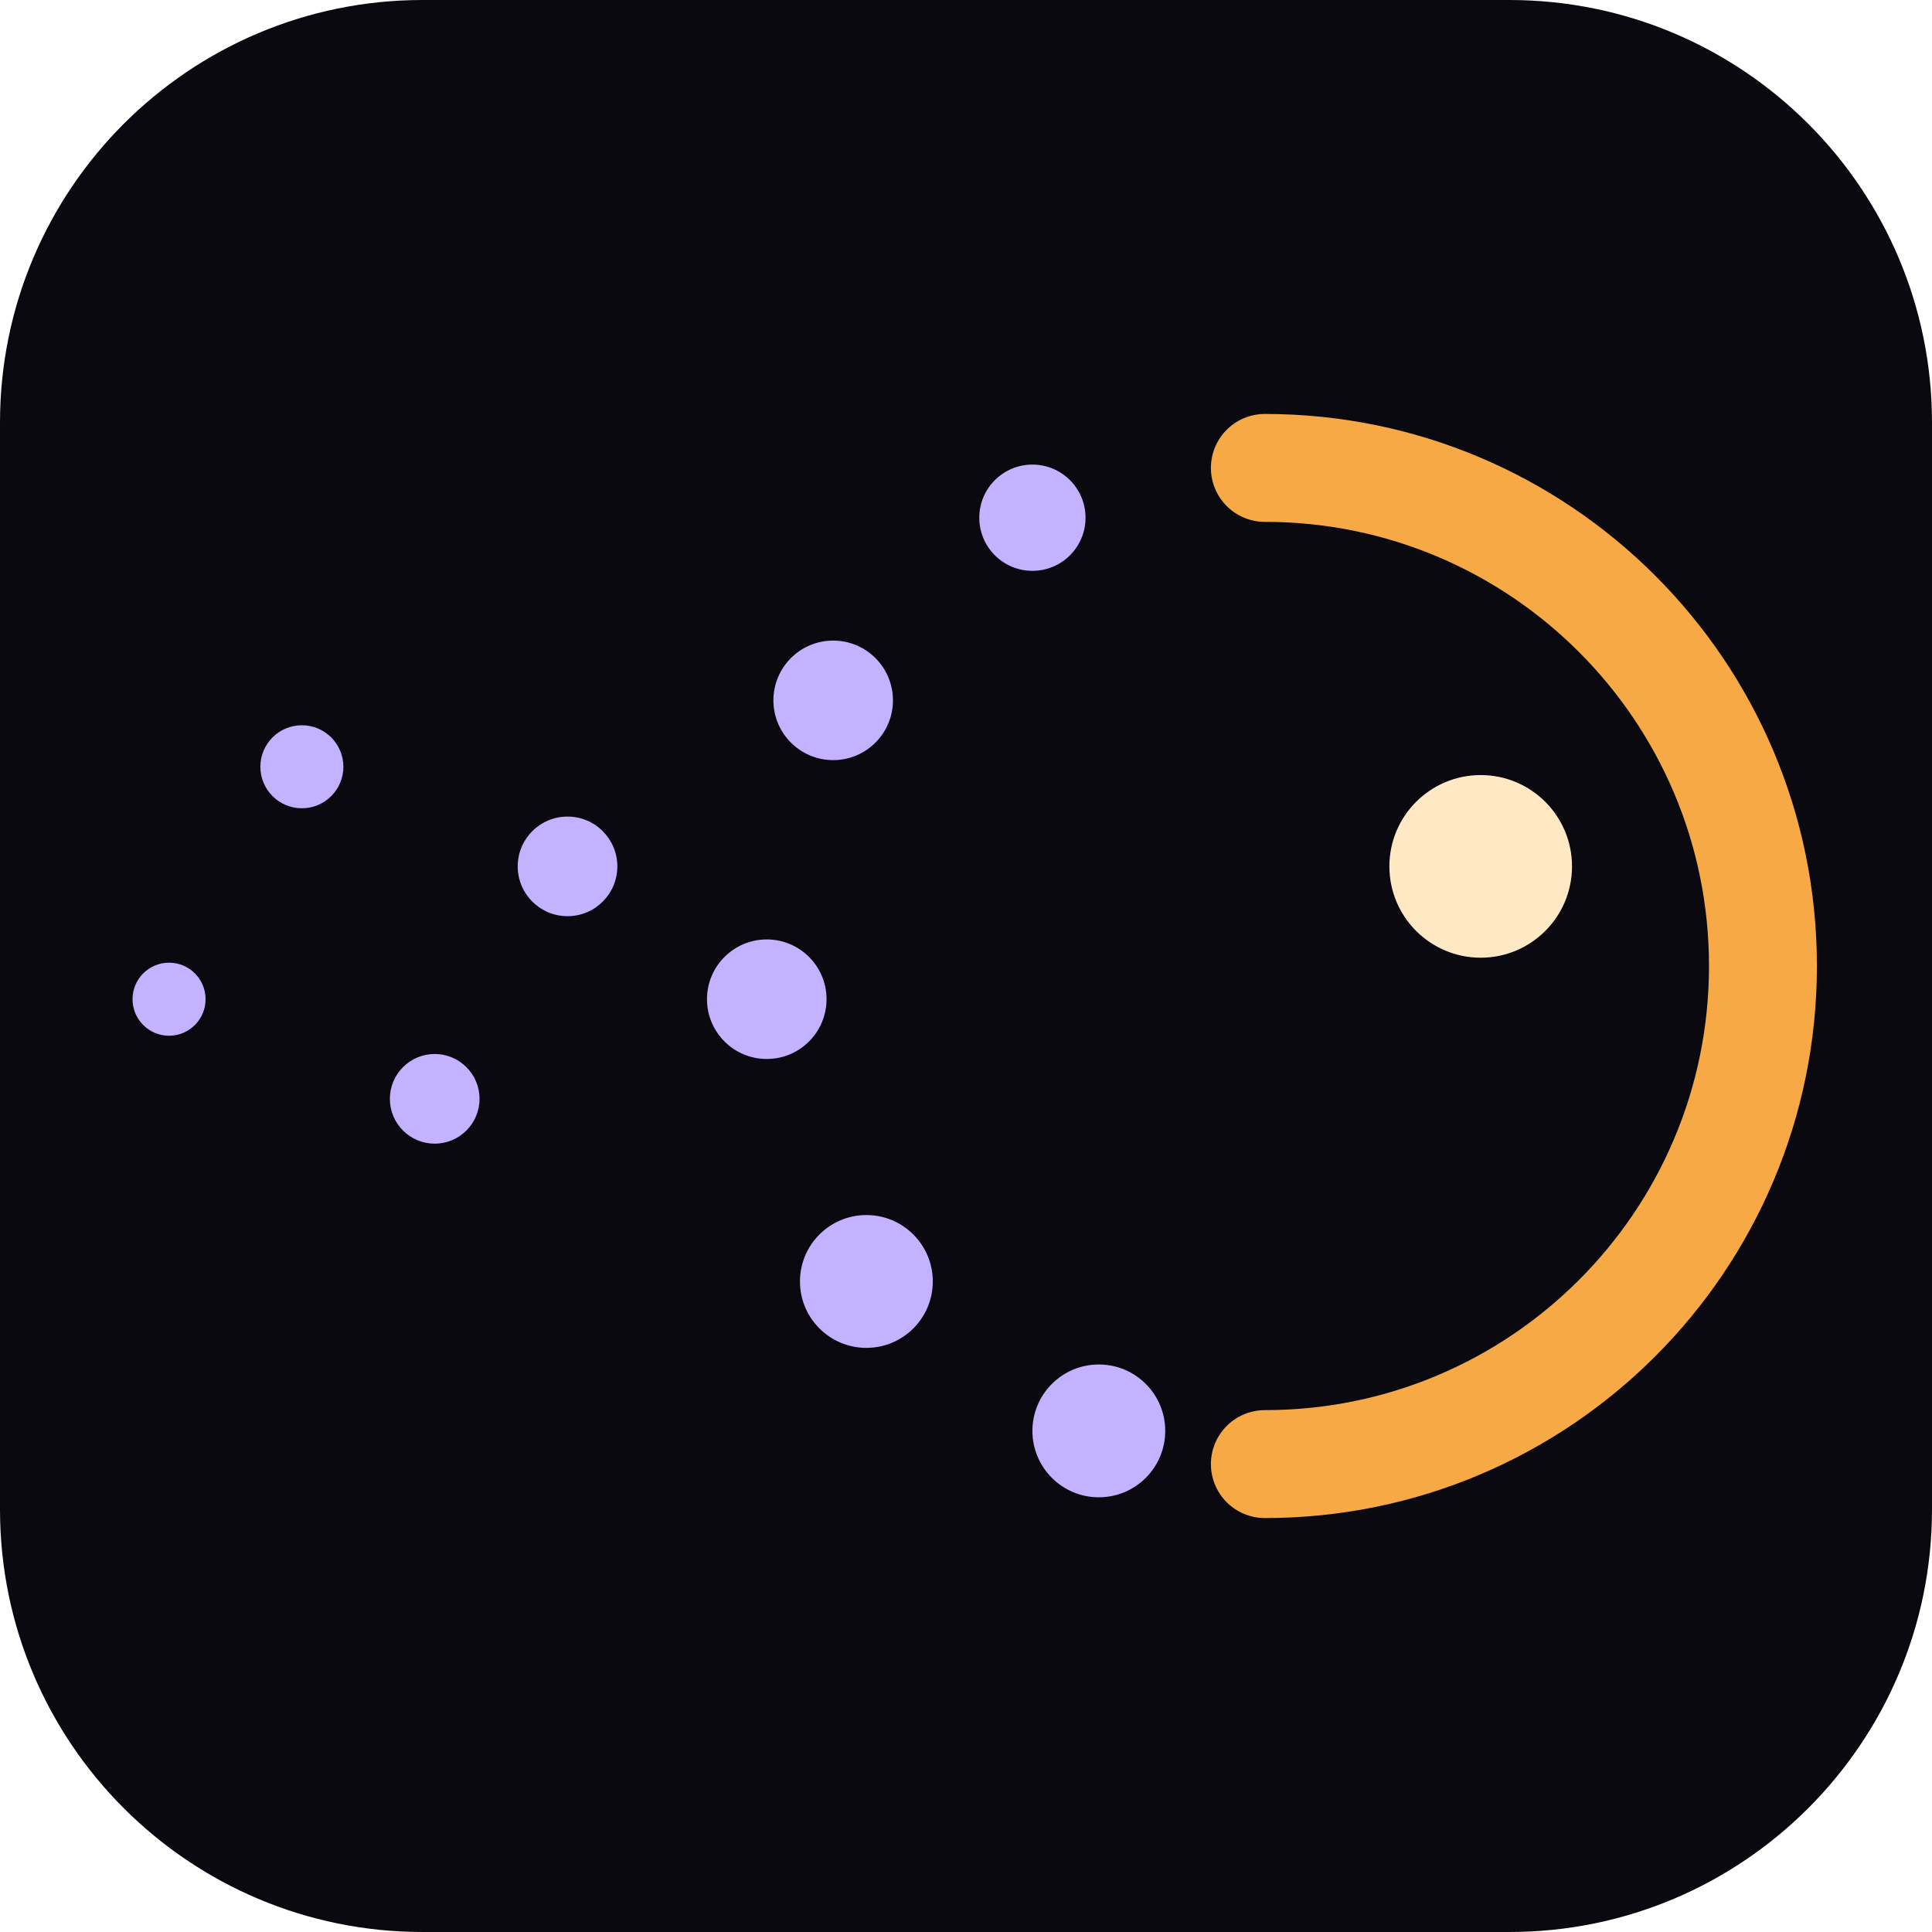
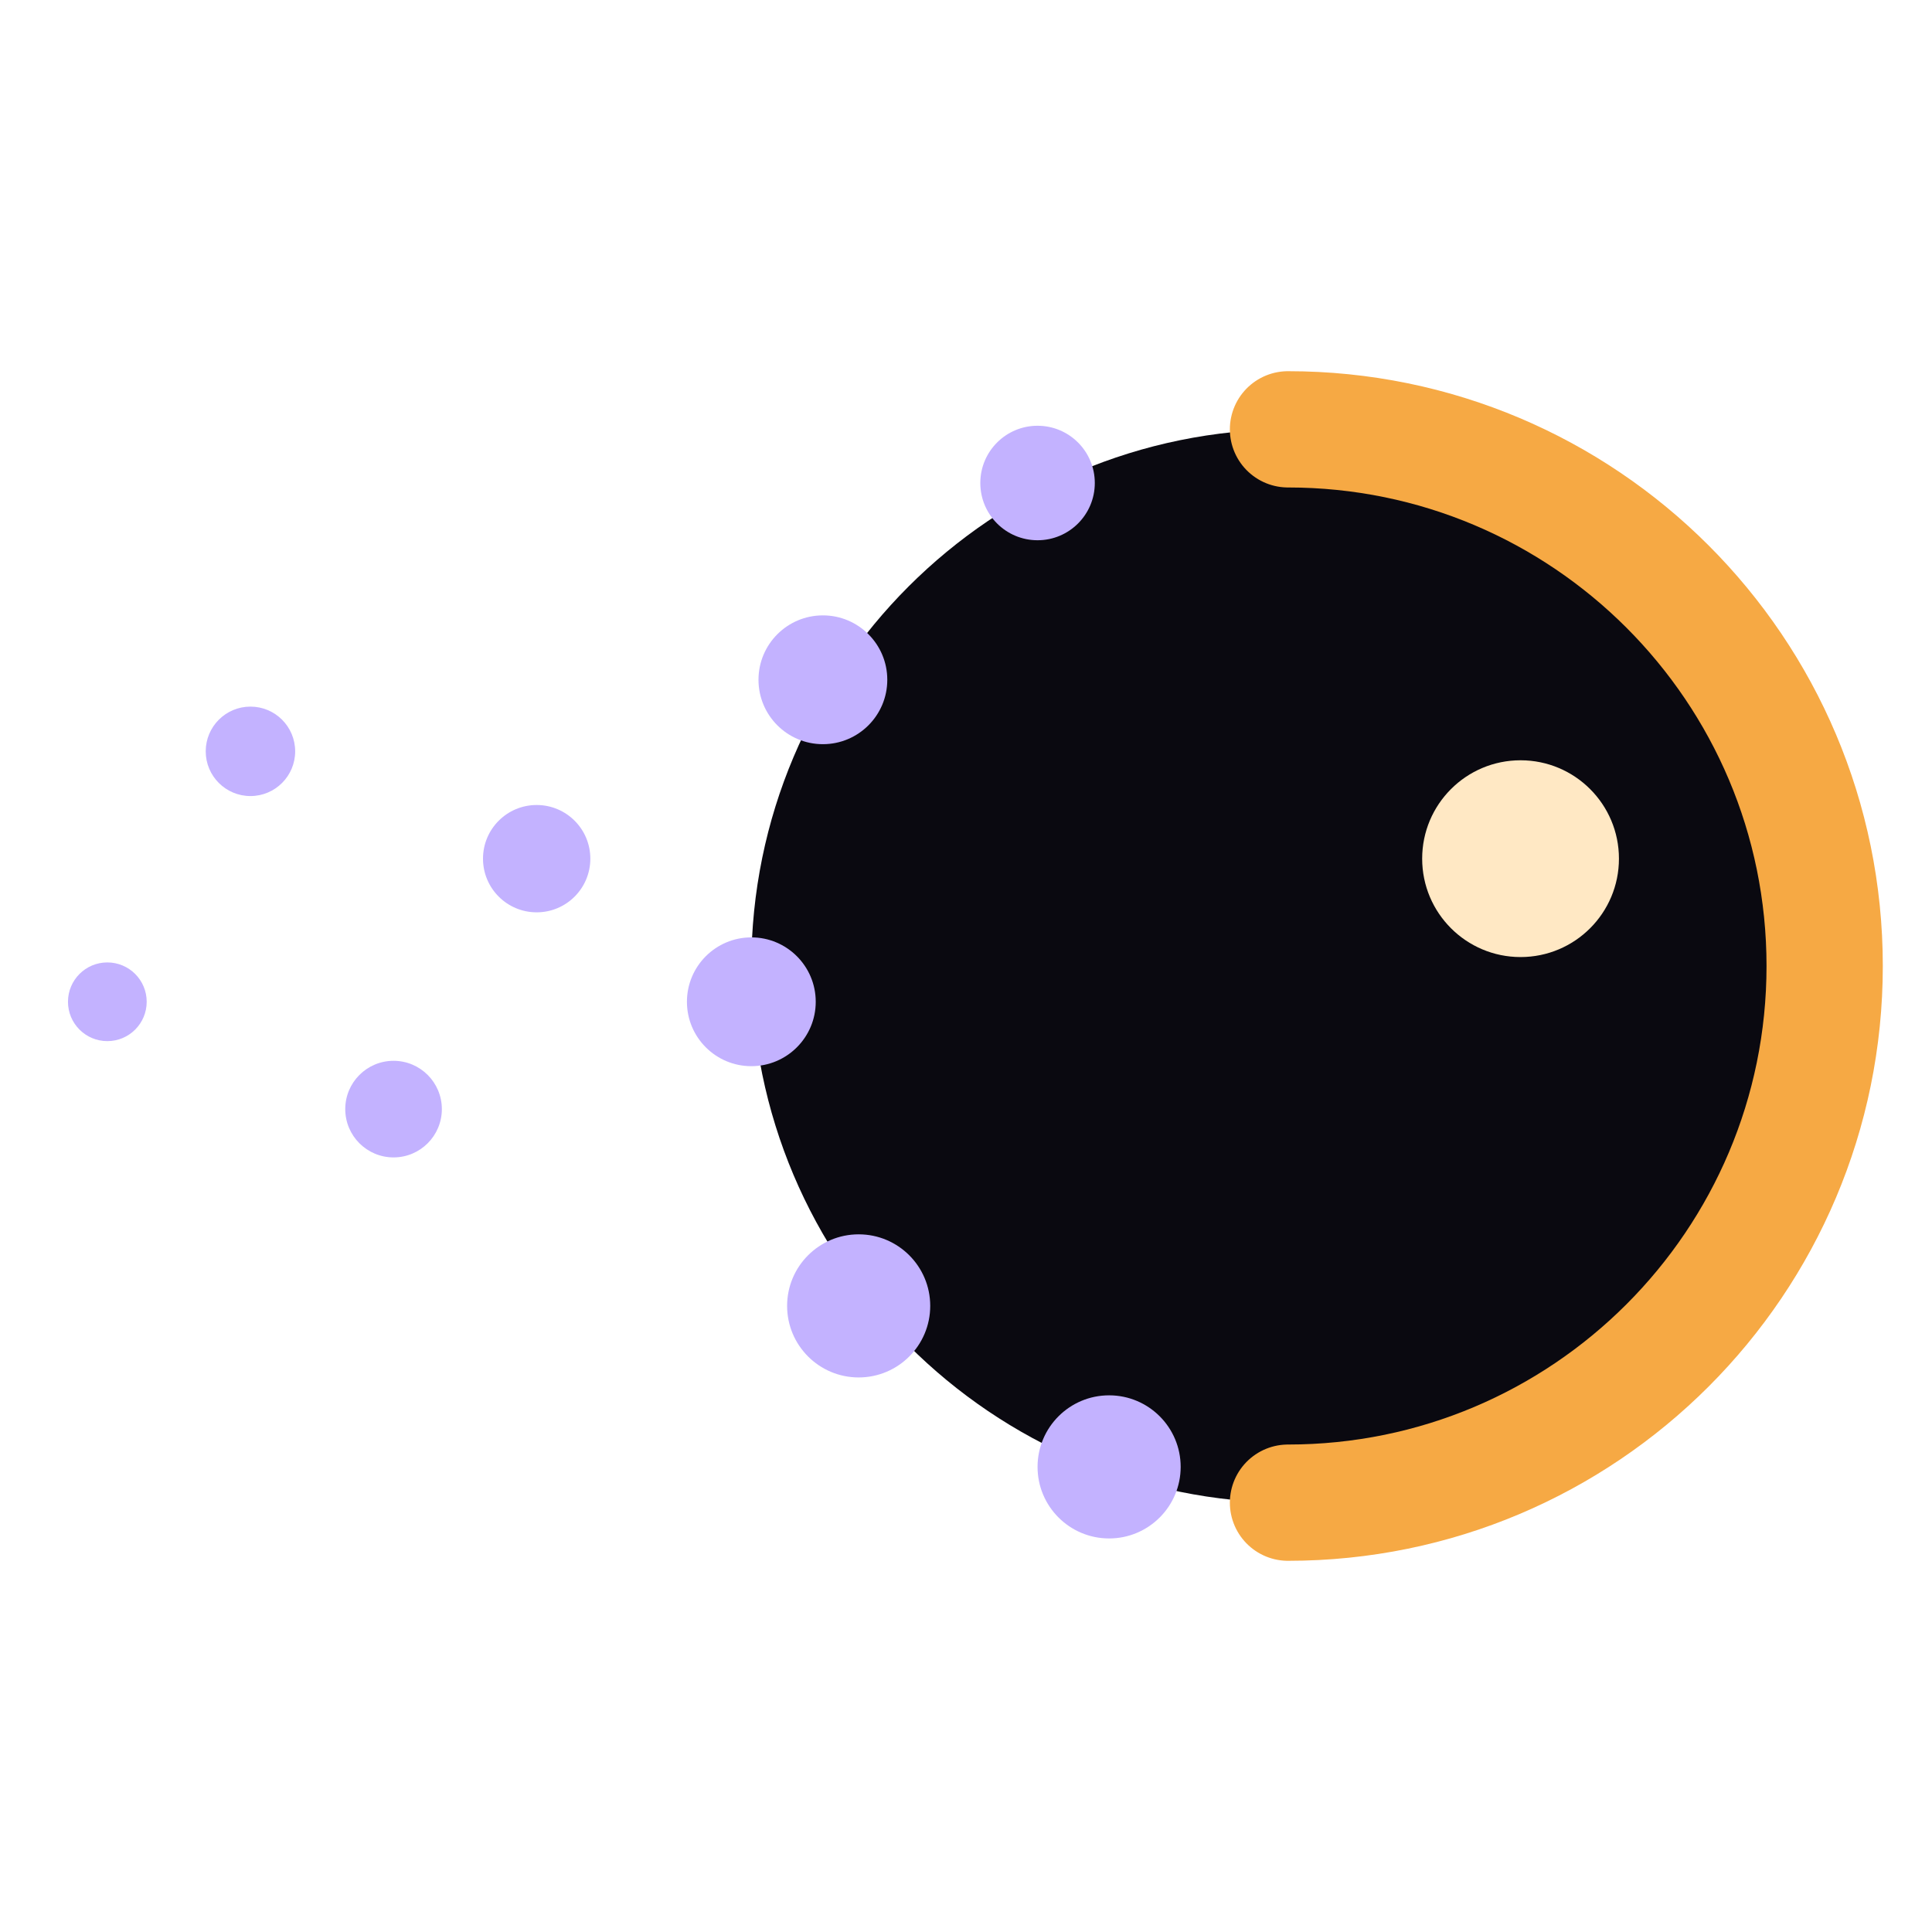
- <svg xmlns="http://www.w3.org/2000/svg" viewBox="0 0 64 64">
-   <rect width="64" height="64" rx="14" fill="#0a0910" />
-   <g transform="translate(-10.9 -3.2) scale(0.55)">
-     <path d="M96 34A30 30 0 0 1 96 94" fill="none" stroke="#f6a944" stroke-width="6.5" stroke-linecap="round" />
-     <g fill="#c3b2ff">
-       <circle cx="86" cy="92" r="4" />
-       <circle cx="72" cy="83" r="4" />
-       <circle cx="66" cy="66" r="3.6" />
-       <circle cx="70" cy="48" r="3.6" />
-       <circle cx="82" cy="37" r="3.2" />
-       <circle cx="54" cy="58" r="3" />
-       <circle cx="46" cy="72" r="2.7" />
-       <circle cx="38" cy="52" r="2.5" />
-       <circle cx="30" cy="66" r="2.2" />
-     </g>
-     <circle cx="109" cy="58" r="5.5" fill="#ffe8c4" />
+ <svg xmlns="http://www.w3.org/2000/svg" viewBox="24 10 108 108">
+   <circle cx="96" cy="64" r="30" fill="#0a0910" />
+   <path d="M96 34A30 30 0 0 1 96 94" fill="none" stroke="#f6a944" stroke-width="6.5" stroke-linecap="round" />
+   <g fill="#c3b2ff">
+     <circle cx="86" cy="92" r="4" />
+     <circle cx="72" cy="83" r="4" />
+     <circle cx="66" cy="66" r="3.6" />
+     <circle cx="70" cy="48" r="3.6" />
+     <circle cx="82" cy="37" r="3.2" />
+     <circle cx="54" cy="58" r="3" />
+     <circle cx="46" cy="72" r="2.7" />
+     <circle cx="38" cy="52" r="2.5" />
+     <circle cx="30" cy="66" r="2.2" />
  </g>
+   <circle cx="109" cy="58" r="5.5" fill="#ffe8c4" />
</svg>
